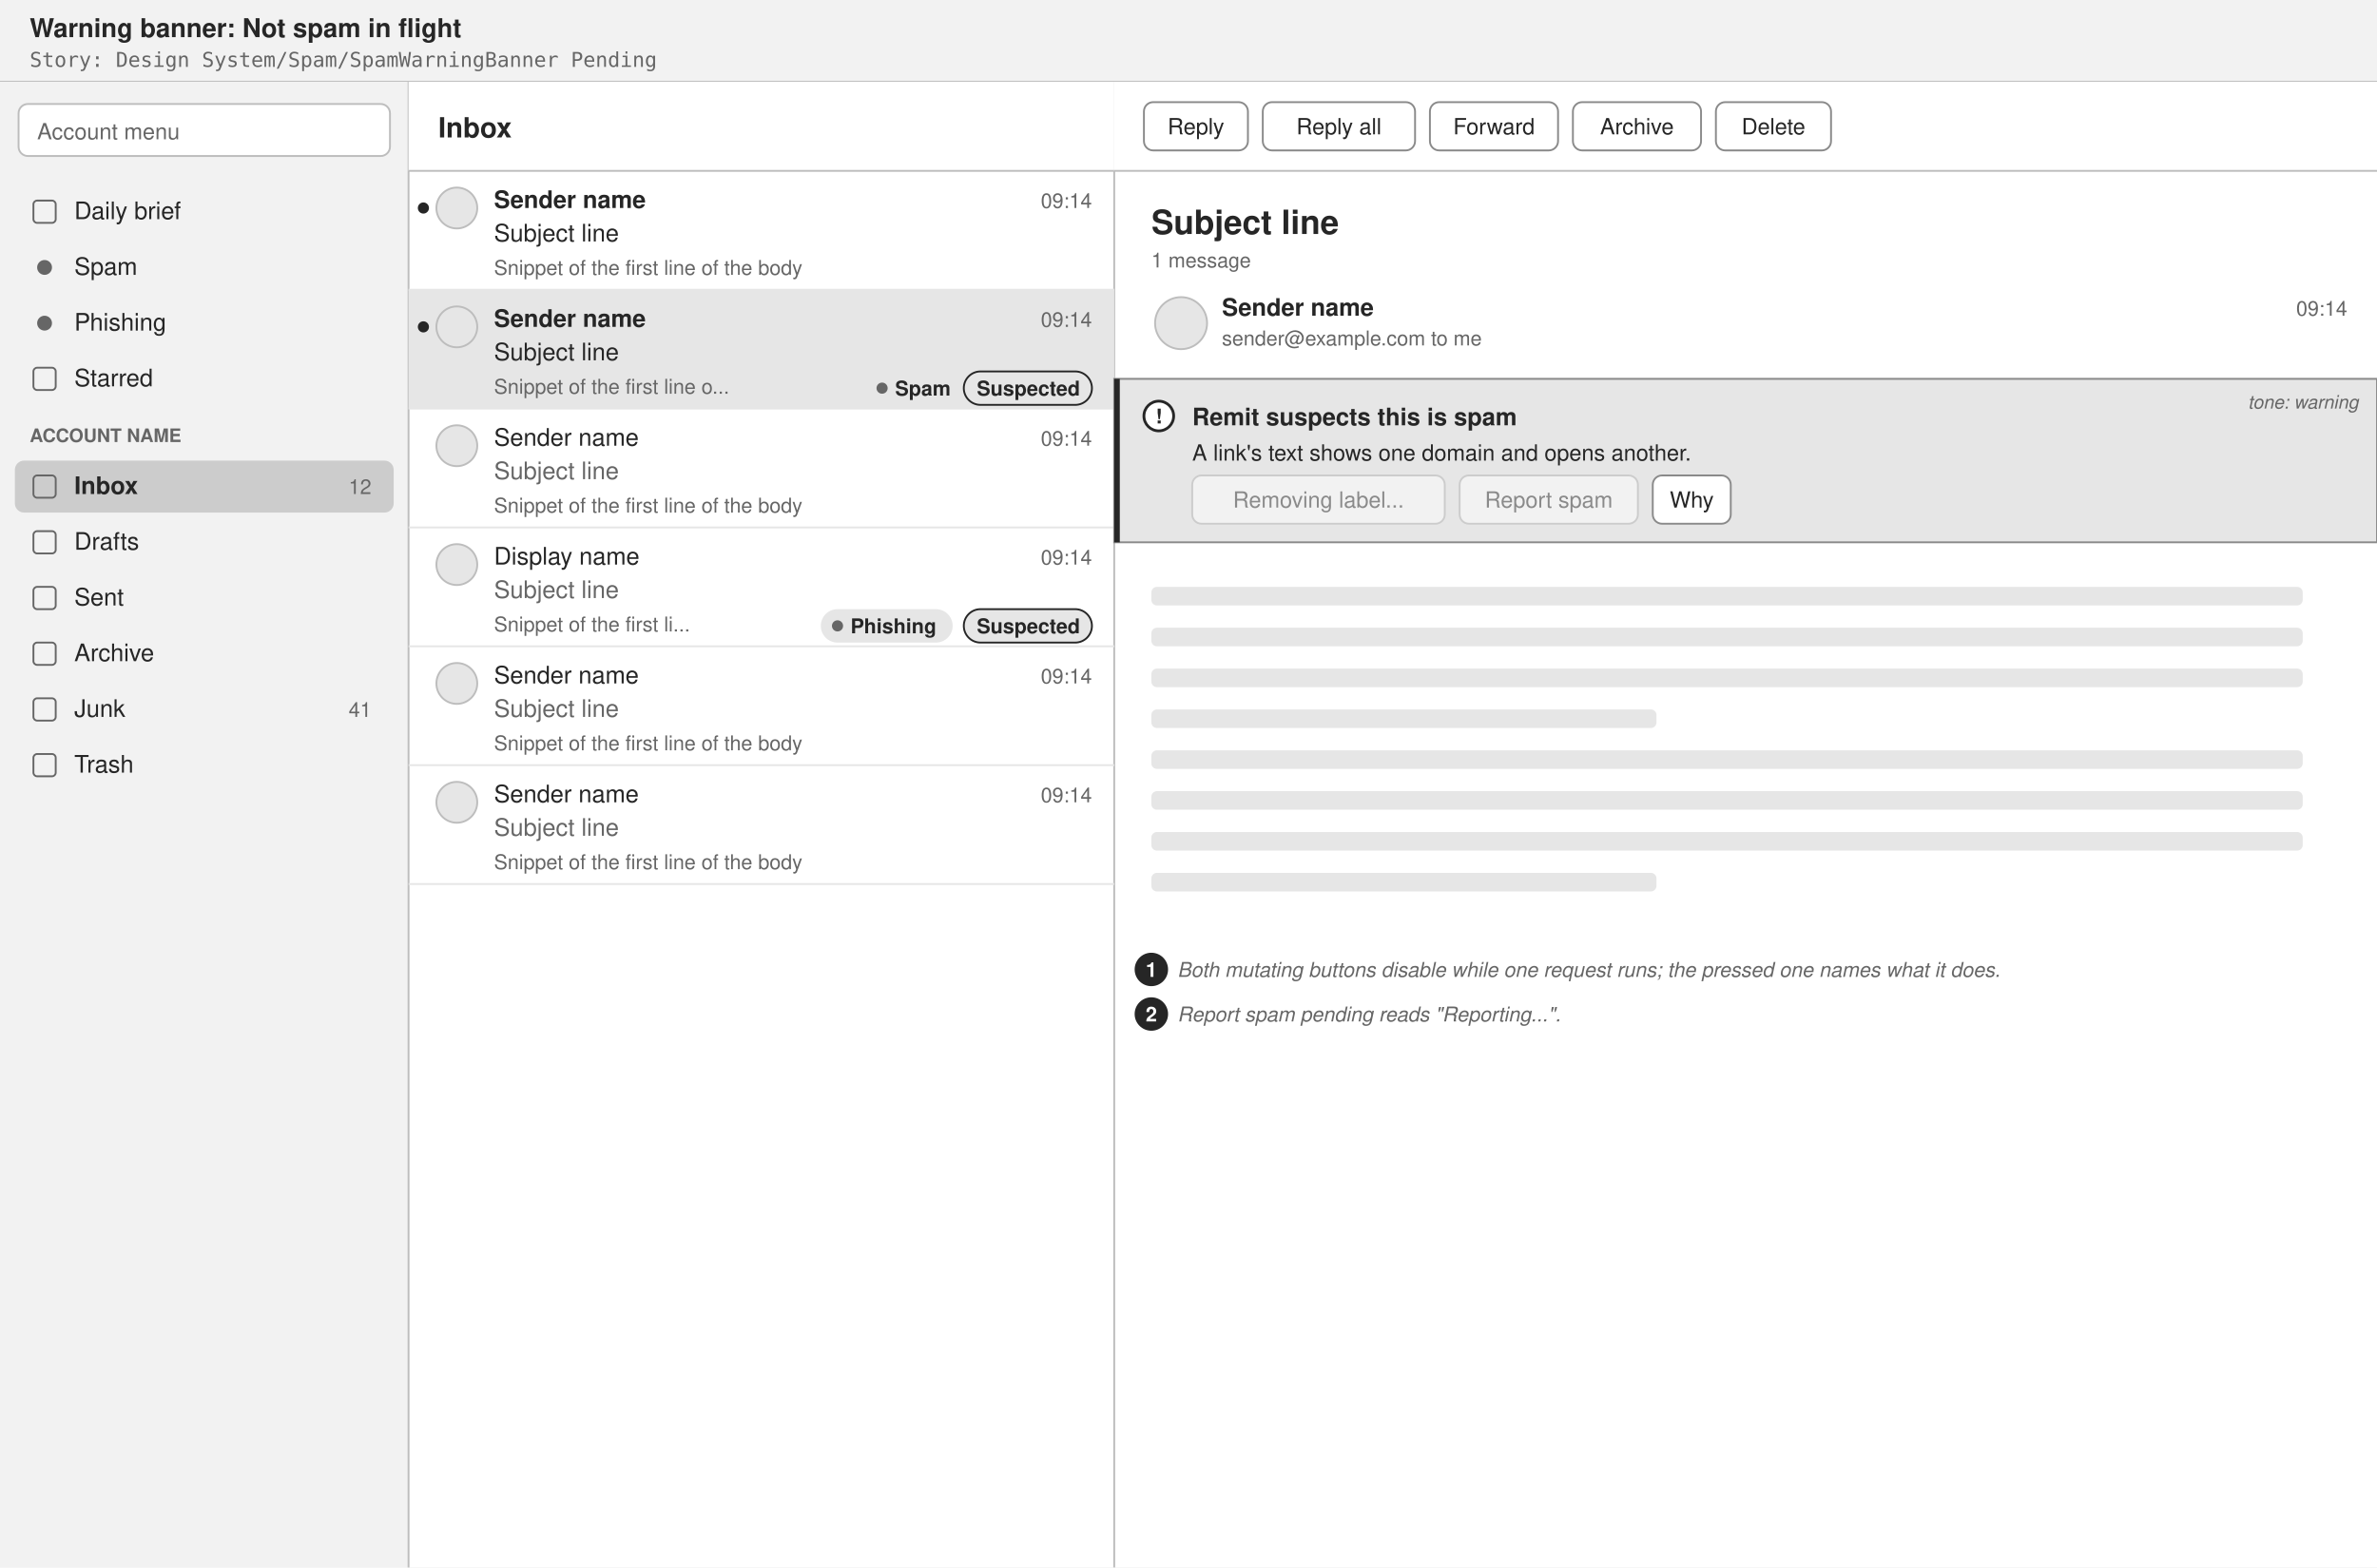
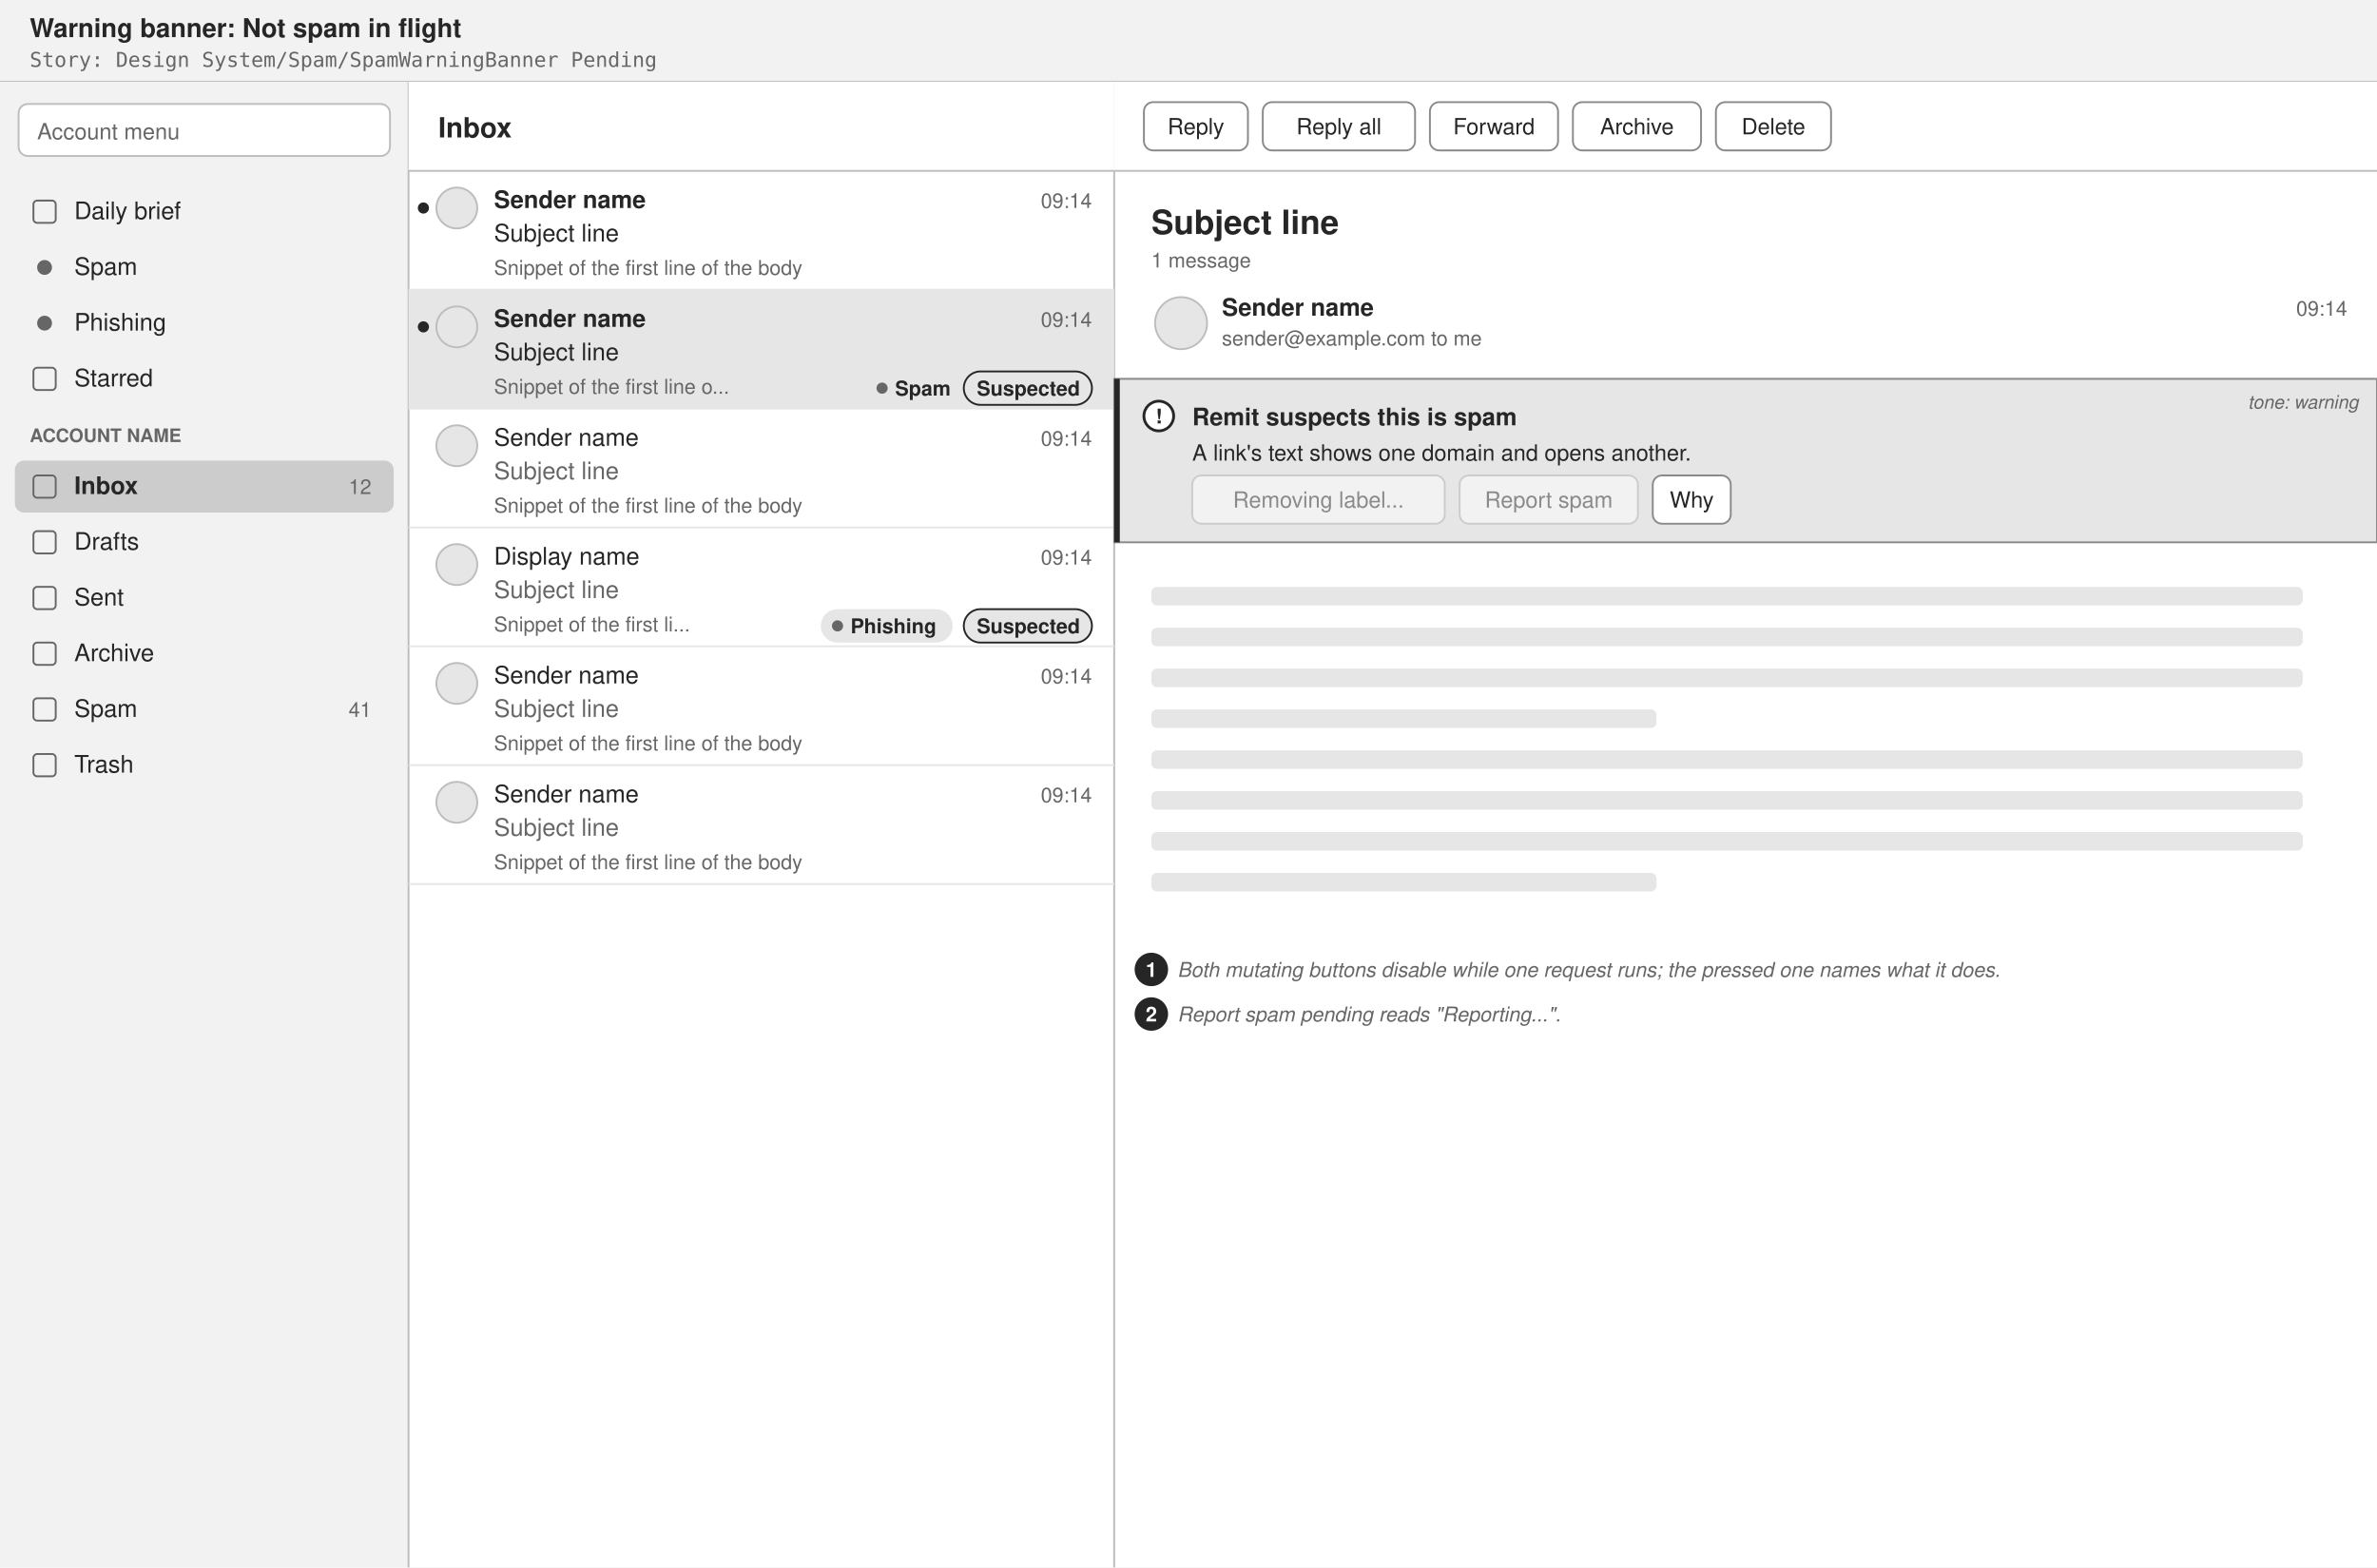
<svg xmlns="http://www.w3.org/2000/svg" width="1280" height="844" viewBox="0 0 1280 844" font-family="Helvetica, Arial, sans-serif">
  <rect x="0" y="0" width="1280" height="844" fill="#ffffff" stroke="none" stroke-width="1" />
  <rect x="0" y="0" width="1280" height="44" fill="#f2f2f2" stroke="none" stroke-width="1" />
  <line x1="0" y1="44" x2="1280" y2="44" stroke="#bdbdbd" stroke-width="1" />
  <text x="16" y="20" font-size="14" fill="#262626" font-weight="700">Warning banner: Not spam in flight</text>
  <text x="16" y="36" font-size="11" fill="#666666" font-family="monospace">Story: Design System/Spam/SpamWarningBanner Pending</text>
  <g transform="translate(0,44)">
    <rect x="0" y="0" width="220" height="800" fill="#f2f2f2" stroke="none" stroke-width="1" />
    <line x1="220" y1="0" x2="220" y2="800" stroke="#bdbdbd" stroke-width="1" />
    <rect x="10" y="12" width="200" height="28" fill="#ffffff" stroke="#bdbdbd" stroke-width="1" rx="5" />
    <text x="20" y="31" font-size="12" fill="#666666">Account menu</text>
    <rect x="18" y="64" width="12" height="12" fill="none" stroke="#666666" stroke-width="1" rx="2" />
    <text x="40" y="74" font-size="13" fill="#262626" font-weight="400">Daily brief</text>
    <circle cx="24" cy="100" r="4" fill="#666666" />
    <text x="40" y="104" font-size="13" fill="#262626" font-weight="400">Spam</text>
    <circle cx="24" cy="130" r="4" fill="#666666" />
    <text x="40" y="134" font-size="13" fill="#262626" font-weight="400">Phishing</text>
    <rect x="18" y="154" width="12" height="12" fill="none" stroke="#666666" stroke-width="1" rx="2" />
    <text x="40" y="164" font-size="13" fill="#262626" font-weight="400">Starred</text>
    <text x="16" y="194" font-size="10" fill="#666666" font-weight="700">ACCOUNT NAME</text>
    <rect x="8" y="204" width="204" height="28" fill="#cccccc" stroke="none" stroke-width="1" rx="5" />
    <rect x="18" y="212" width="12" height="12" fill="none" stroke="#666666" stroke-width="1" rx="2" />
    <text x="40" y="222" font-size="13" fill="#262626" font-weight="600">Inbox</text>
    <text x="200" y="222" font-size="11" fill="#666666" text-anchor="end">12</text>
    <rect x="18" y="242" width="12" height="12" fill="none" stroke="#666666" stroke-width="1" rx="2" />
    <text x="40" y="252" font-size="13" fill="#262626" font-weight="400">Drafts</text>
    <rect x="18" y="272" width="12" height="12" fill="none" stroke="#666666" stroke-width="1" rx="2" />
    <text x="40" y="282" font-size="13" fill="#262626" font-weight="400">Sent</text>
    <rect x="18" y="302" width="12" height="12" fill="none" stroke="#666666" stroke-width="1" rx="2" />
    <text x="40" y="312" font-size="13" fill="#262626" font-weight="400">Archive</text>
    <rect x="18" y="332" width="12" height="12" fill="none" stroke="#666666" stroke-width="1" rx="2" />
-     <text x="40" y="342" font-size="13" fill="#262626" font-weight="400">Junk</text>
+     <text x="40" y="342" font-size="13" fill="#262626" font-weight="400">Spam</text>
    <text x="200" y="342" font-size="11" fill="#666666" text-anchor="end">41</text>
    <rect x="18" y="362" width="12" height="12" fill="none" stroke="#666666" stroke-width="1" rx="2" />
    <text x="40" y="372" font-size="13" fill="#262626" font-weight="400">Trash</text>
    <line x1="600" y1="0" x2="600" y2="800" stroke="#bdbdbd" stroke-width="1" />
    <rect x="220" y="0" width="380" height="48" fill="#ffffff" stroke="none" stroke-width="1" />
    <line x1="220" y1="48" x2="600" y2="48" stroke="#bdbdbd" stroke-width="1" />
    <text x="236" y="30" font-size="15" fill="#262626" font-weight="700">Inbox</text>
    <circle cx="228" cy="68" r="3" fill="#262626" />
    <circle cx="246" cy="68" r="11" fill="#e6e6e6" stroke="#bdbdbd" />
    <text x="266" y="68" font-size="13" fill="#262626" font-weight="700">Sender name</text>
    <text x="588" y="68" font-size="11" fill="#666666" text-anchor="end">09:14</text>
    <text x="266" y="86" font-size="13" fill="#262626">Subject line</text>
    <text x="266" y="104" font-size="11" fill="#666666">Snippet of the first line of the body</text>
    <line x1="220" y1="112" x2="600" y2="112" stroke="#e6e6e6" stroke-width="1" />
    <rect x="220" y="112" width="380" height="64" fill="#e6e6e6" stroke="none" stroke-width="1" />
    <circle cx="228" cy="132" r="3" fill="#262626" />
    <circle cx="246" cy="132" r="11" fill="#e6e6e6" stroke="#bdbdbd" />
    <text x="266" y="132" font-size="13" fill="#262626" font-weight="700">Sender name</text>
    <text x="588" y="132" font-size="11" fill="#666666" text-anchor="end">09:14</text>
    <text x="266" y="150" font-size="13" fill="#262626">Subject line</text>
    <rect x="519" y="156" width="69" height="18" fill="#e6e6e6" stroke="#262626" stroke-width="1" rx="9" />
    <text x="526" y="169" font-size="11" fill="#262626" font-weight="600">Suspected</text>
    <rect x="466" y="156" width="47" height="18" fill="#e6e6e6" stroke="none" stroke-width="1" rx="9" />
    <circle cx="475" cy="165" r="3" fill="#666666" />
    <text x="482" y="169" font-size="11" fill="#262626" font-weight="600">Spam</text>
    <text x="266" y="168" font-size="11" fill="#666666">Snippet of the first line o...</text>
    <line x1="220" y1="176" x2="600" y2="176" stroke="#e6e6e6" stroke-width="1" />
    <circle cx="246" cy="196" r="11" fill="#e6e6e6" stroke="#bdbdbd" />
    <text x="266" y="196" font-size="13" fill="#262626" font-weight="500">Sender name</text>
    <text x="588" y="196" font-size="11" fill="#666666" text-anchor="end">09:14</text>
    <text x="266" y="214" font-size="13" fill="#666666">Subject line</text>
    <text x="266" y="232" font-size="11" fill="#666666">Snippet of the first line of the body</text>
    <line x1="220" y1="240" x2="600" y2="240" stroke="#e6e6e6" stroke-width="1" />
    <circle cx="246" cy="260" r="11" fill="#e6e6e6" stroke="#bdbdbd" />
    <text x="266" y="260" font-size="13" fill="#262626" font-weight="500">Display name</text>
    <text x="588" y="260" font-size="11" fill="#666666" text-anchor="end">09:14</text>
    <text x="266" y="278" font-size="13" fill="#666666">Subject line</text>
    <rect x="519" y="284" width="69" height="18" fill="#e6e6e6" stroke="#262626" stroke-width="1" rx="9" />
    <text x="526" y="297" font-size="11" fill="#262626" font-weight="600">Suspected</text>
    <rect x="442" y="284" width="71" height="18" fill="#e6e6e6" stroke="none" stroke-width="1" rx="9" />
    <circle cx="451" cy="293" r="3" fill="#666666" />
    <text x="458" y="297" font-size="11" fill="#262626" font-weight="600">Phishing</text>
    <text x="266" y="296" font-size="11" fill="#666666">Snippet of the first li...</text>
    <line x1="220" y1="304" x2="600" y2="304" stroke="#e6e6e6" stroke-width="1" />
    <circle cx="246" cy="324" r="11" fill="#e6e6e6" stroke="#bdbdbd" />
    <text x="266" y="324" font-size="13" fill="#262626" font-weight="500">Sender name</text>
    <text x="588" y="324" font-size="11" fill="#666666" text-anchor="end">09:14</text>
    <text x="266" y="342" font-size="13" fill="#666666">Subject line</text>
    <text x="266" y="360" font-size="11" fill="#666666">Snippet of the first line of the body</text>
    <line x1="220" y1="368" x2="600" y2="368" stroke="#e6e6e6" stroke-width="1" />
    <circle cx="246" cy="388" r="11" fill="#e6e6e6" stroke="#bdbdbd" />
    <text x="266" y="388" font-size="13" fill="#262626" font-weight="500">Sender name</text>
    <text x="588" y="388" font-size="11" fill="#666666" text-anchor="end">09:14</text>
    <text x="266" y="406" font-size="13" fill="#666666">Subject line</text>
    <text x="266" y="424" font-size="11" fill="#666666">Snippet of the first line of the body</text>
    <line x1="220" y1="432" x2="600" y2="432" stroke="#e6e6e6" stroke-width="1" />
    <rect x="600" y="0" width="680" height="48" fill="#ffffff" stroke="none" stroke-width="1" />
    <line x1="600" y1="48" x2="1280" y2="48" stroke="#bdbdbd" stroke-width="1" />
    <rect x="616" y="11" width="56" height="26" fill="#ffffff" stroke="#8a8a8a" stroke-width="1" rx="5" />
    <text x="644" y="28.32" font-size="12" fill="#262626" font-weight="500" text-anchor="middle">Reply</text>
    <rect x="680" y="11" width="82" height="26" fill="#ffffff" stroke="#8a8a8a" stroke-width="1" rx="5" />
    <text x="721" y="28.32" font-size="12" fill="#262626" font-weight="500" text-anchor="middle">Reply all</text>
    <rect x="770" y="11" width="69" height="26" fill="#ffffff" stroke="#8a8a8a" stroke-width="1" rx="5" />
    <text x="804.5" y="28.32" font-size="12" fill="#262626" font-weight="500" text-anchor="middle">Forward</text>
    <rect x="847" y="11" width="69" height="26" fill="#ffffff" stroke="#8a8a8a" stroke-width="1" rx="5" />
    <text x="881.5" y="28.32" font-size="12" fill="#262626" font-weight="500" text-anchor="middle">Archive</text>
    <rect x="924" y="11" width="62" height="26" fill="#ffffff" stroke="#8a8a8a" stroke-width="1" rx="5" />
    <text x="955" y="28.32" font-size="12" fill="#262626" font-weight="500" text-anchor="middle">Delete</text>
    <text x="620" y="82" font-size="18" fill="#262626" font-weight="700">Subject line</text>
    <text x="620" y="100" font-size="11" fill="#666666">1 message</text>
    <circle cx="636" cy="130" r="14" fill="#e6e6e6" stroke="#bdbdbd" />
    <text x="658" y="126" font-size="13" fill="#262626" font-weight="600">Sender name</text>
    <text x="658" y="142" font-size="11" fill="#666666">sender@example.com  to me</text>
    <text x="1264" y="126" font-size="11" fill="#666666" text-anchor="end">09:14</text>
    <line x1="600" y1="160" x2="1280" y2="160" stroke="#e6e6e6" stroke-width="1" />
    <rect x="600" y="160" width="680" height="88" fill="#e6e6e6" stroke="#8a8a8a" stroke-width="1" />
    <rect x="600" y="160" width="3" height="88" fill="#262626" stroke="none" stroke-width="1" />
    <circle cx="624" cy="180" r="8" fill="#ffffff" stroke="#262626" stroke-width="1.5" />
    <text x="624" y="184" font-size="11" fill="#262626" font-weight="700" text-anchor="middle">!</text>
    <text x="1270" y="176" font-size="10" fill="#666666" text-anchor="end" font-style="italic">tone: warning</text>
    <text x="642" y="185" font-size="13" fill="#262626" font-weight="700">Remit suspects this is spam</text>
    <text x="642" y="204" font-size="12" fill="#262626">A link's text shows one domain and opens another.</text>
    <rect x="642" y="212" width="136" height="26" fill="#f2f2f2" stroke="#cccccc" stroke-width="1" rx="5" />
    <text x="710" y="229.32" font-size="12" fill="#8a8a8a" font-weight="500" text-anchor="middle">Removing label...</text>
    <rect x="786" y="212" width="96" height="26" fill="#f2f2f2" stroke="#cccccc" stroke-width="1" rx="5" />
    <text x="834" y="229.32" font-size="12" fill="#8a8a8a" font-weight="500" text-anchor="middle">Report spam</text>
    <rect x="890" y="212" width="42" height="26" fill="#ffffff" stroke="#8a8a8a" stroke-width="1" rx="5" />
    <text x="911" y="229.32" font-size="12" fill="#262626" font-weight="500" text-anchor="middle">Why</text>
    <rect x="620" y="272" width="620" height="10" fill="#e6e6e6" stroke="none" stroke-width="1" rx="3" />
    <rect x="620" y="294" width="620" height="10" fill="#e6e6e6" stroke="none" stroke-width="1" rx="3" />
    <rect x="620" y="316" width="620" height="10" fill="#e6e6e6" stroke="none" stroke-width="1" rx="3" />
    <rect x="620" y="338" width="272" height="10" fill="#e6e6e6" stroke="none" stroke-width="1" rx="3" />
    <rect x="620" y="360" width="620" height="10" fill="#e6e6e6" stroke="none" stroke-width="1" rx="3" />
    <rect x="620" y="382" width="620" height="10" fill="#e6e6e6" stroke="none" stroke-width="1" rx="3" />
    <rect x="620" y="404" width="620" height="10" fill="#e6e6e6" stroke="none" stroke-width="1" rx="3" />
    <rect x="620" y="426" width="272" height="10" fill="#e6e6e6" stroke="none" stroke-width="1" rx="3" />
    <circle cx="620" cy="478" r="9" fill="#262626" />
    <text x="620" y="482" font-size="11" fill="#fff" font-weight="700" text-anchor="middle">1</text>
    <text x="634" y="482" font-size="11" fill="#666666" font-style="italic">Both mutating buttons disable while one request runs; the pressed one names what it does.</text>
    <circle cx="620" cy="502" r="9" fill="#262626" />
    <text x="620" y="506" font-size="11" fill="#fff" font-weight="700" text-anchor="middle">2</text>
    <text x="634" y="506" font-size="11" fill="#666666" font-style="italic">Report spam pending reads "Reporting...".</text>
  </g>
</svg>
